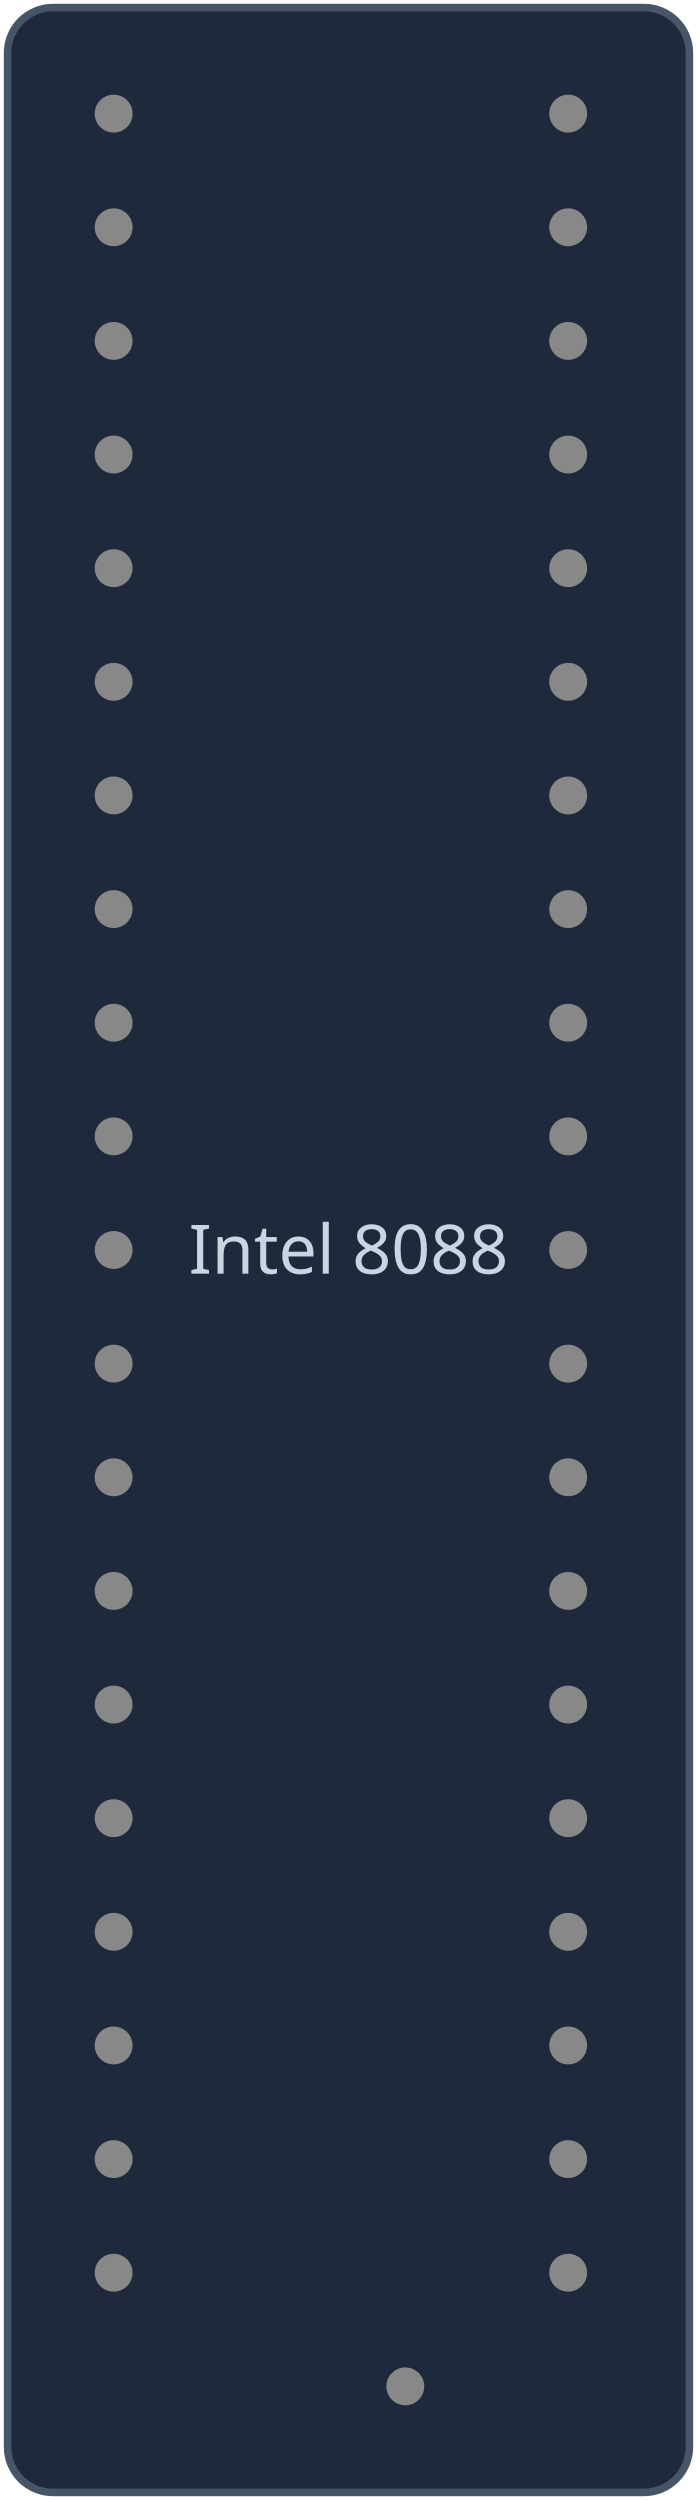
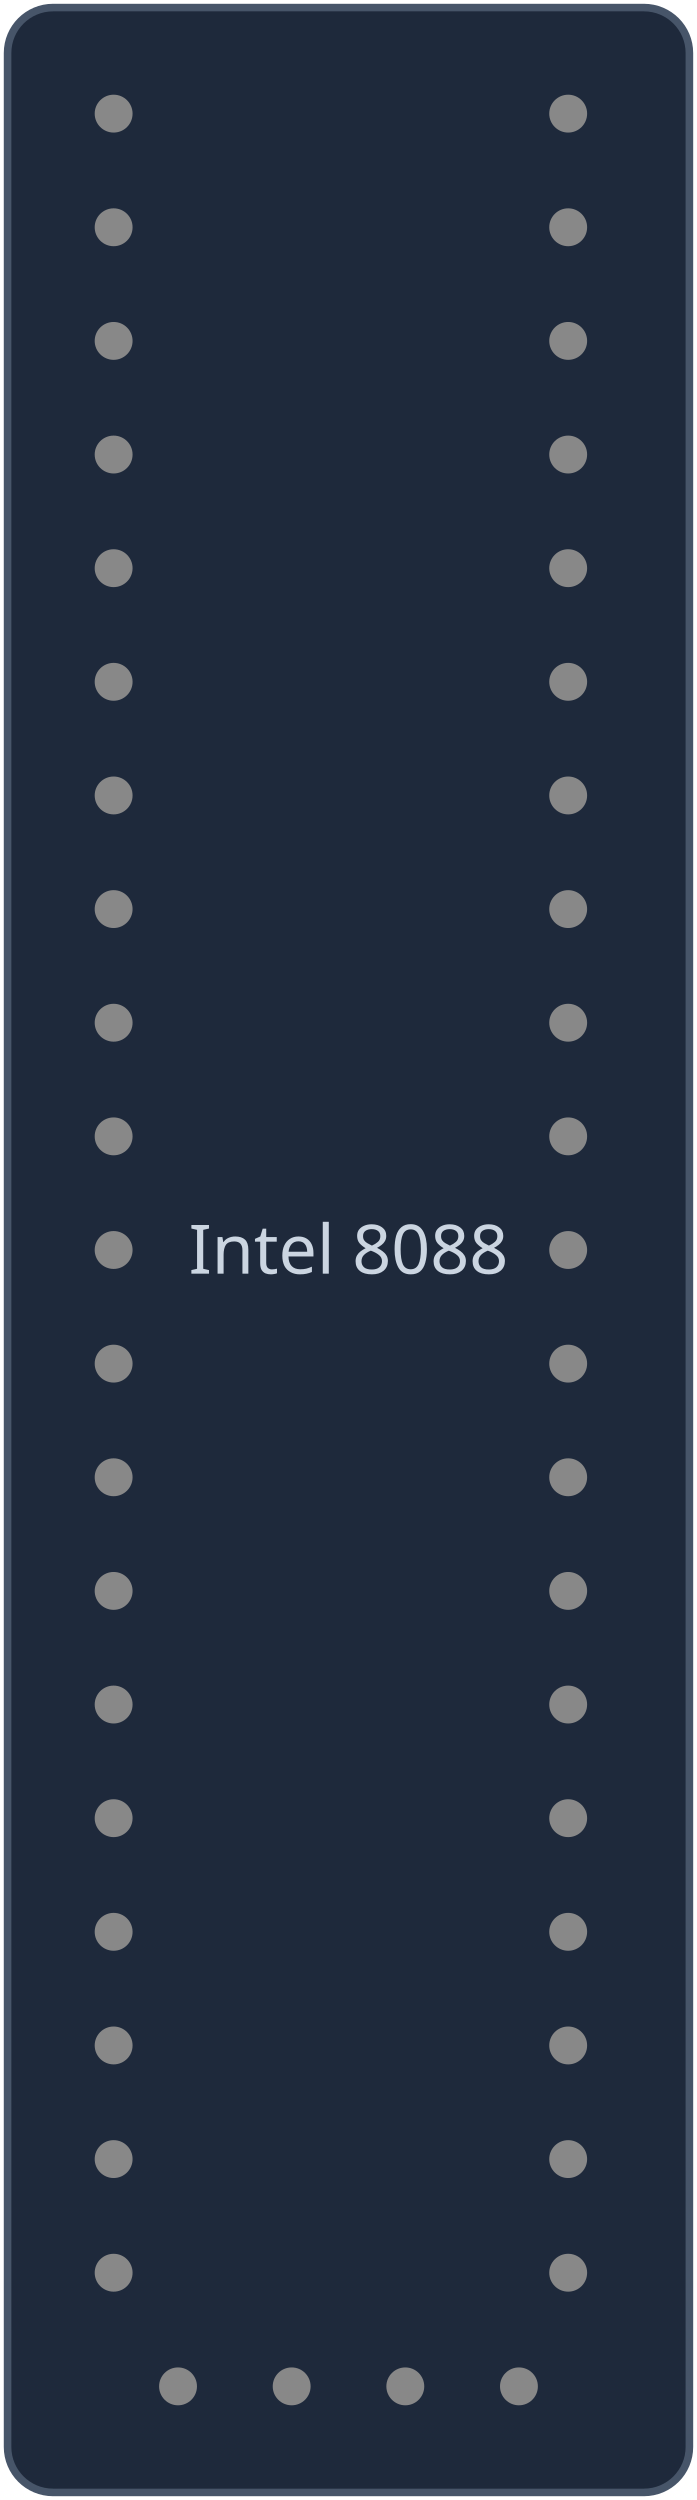
<svg xmlns="http://www.w3.org/2000/svg" width="100%" height="100%" viewBox="0 0 92.0 330.0" data-component="openhw-8088" data-bind-root="true">
  <rect x="1" y="1" width="90.0" height="328.0" rx="6" fill="#1e293b" stroke="#475569" />
  <text x="46.0" y="165.0" text-anchor="middle" dominant-baseline="middle" fill="#cbd5e1" font-size="9" font-family="sans-serif">Intel 8088</text>
  <circle cx="15" cy="15" r="2.5" fill="#888" data-pin="L0" />
  <circle cx="15" cy="30" r="2.5" fill="#888" data-pin="L1" />
  <circle cx="15" cy="45" r="2.5" fill="#888" data-pin="L2" />
  <circle cx="15" cy="60" r="2.5" fill="#888" data-pin="L3" />
  <circle cx="15" cy="75" r="2.5" fill="#888" data-pin="L4" />
  <circle cx="15" cy="90" r="2.5" fill="#888" data-pin="L5" />
  <circle cx="15" cy="105" r="2.5" fill="#888" data-pin="L6" />
  <circle cx="15" cy="120" r="2.5" fill="#888" data-pin="L7" />
  <circle cx="15" cy="135" r="2.5" fill="#888" data-pin="L8" />
  <circle cx="15" cy="150" r="2.5" fill="#888" data-pin="L9" />
  <circle cx="15" cy="165" r="2.5" fill="#888" data-pin="L10" />
  <circle cx="15" cy="180" r="2.5" fill="#888" data-pin="L11" />
  <circle cx="15" cy="195" r="2.5" fill="#888" data-pin="L12" />
  <circle cx="15" cy="210" r="2.5" fill="#888" data-pin="L13" />
  <circle cx="15" cy="225" r="2.5" fill="#888" data-pin="L14" />
  <circle cx="15" cy="240" r="2.5" fill="#888" data-pin="L15" />
  <circle cx="15" cy="255" r="2.5" fill="#888" data-pin="L16" />
  <circle cx="15" cy="270" r="2.5" fill="#888" data-pin="L17" />
  <circle cx="15" cy="285" r="2.5" fill="#888" data-pin="L18" />
  <circle cx="15" cy="300" r="2.5" fill="#888" data-pin="L19" />
  <circle cx="75" cy="15" r="2.5" fill="#888" data-pin="R0" />
  <circle cx="75" cy="30" r="2.5" fill="#888" data-pin="R1" />
  <circle cx="75" cy="45" r="2.5" fill="#888" data-pin="R2" />
  <circle cx="75" cy="60" r="2.5" fill="#888" data-pin="R3" />
  <circle cx="75" cy="75" r="2.5" fill="#888" data-pin="R4" />
  <circle cx="75" cy="90" r="2.5" fill="#888" data-pin="R5" />
  <circle cx="75" cy="105" r="2.5" fill="#888" data-pin="R6" />
  <circle cx="75" cy="120" r="2.5" fill="#888" data-pin="R7" />
  <circle cx="75" cy="135" r="2.5" fill="#888" data-pin="R8" />
  <circle cx="75" cy="150" r="2.5" fill="#888" data-pin="R9" />
  <circle cx="75" cy="165" r="2.5" fill="#888" data-pin="R10" />
  <circle cx="75" cy="180" r="2.5" fill="#888" data-pin="R11" />
  <circle cx="75" cy="195" r="2.5" fill="#888" data-pin="R12" />
  <circle cx="75" cy="210" r="2.5" fill="#888" data-pin="R13" />
  <circle cx="75" cy="225" r="2.5" fill="#888" data-pin="R14" />
  <circle cx="75" cy="240" r="2.5" fill="#888" data-pin="R15" />
  <circle cx="75" cy="255" r="2.5" fill="#888" data-pin="R16" />
  <circle cx="75" cy="270" r="2.5" fill="#888" data-pin="R17" />
  <circle cx="75" cy="285" r="2.5" fill="#888" data-pin="R18" />
  <circle cx="75" cy="300" r="2.5" fill="#888" data-pin="R19" />
+   <circle cx="23.5" cy="315" r="2.5" fill="#888" data-pin="SWD_3V3" />
+   <circle cx="38.5" cy="315" r="2.5" fill="#888" data-pin="SWDIO" />
  <circle cx="53.5" cy="315" r="2.5" fill="#888" data-pin="SWCLK" />
+   <circle cx="68.5" cy="315" r="2.5" fill="#888" data-pin="SWD_GND" />
</svg>
